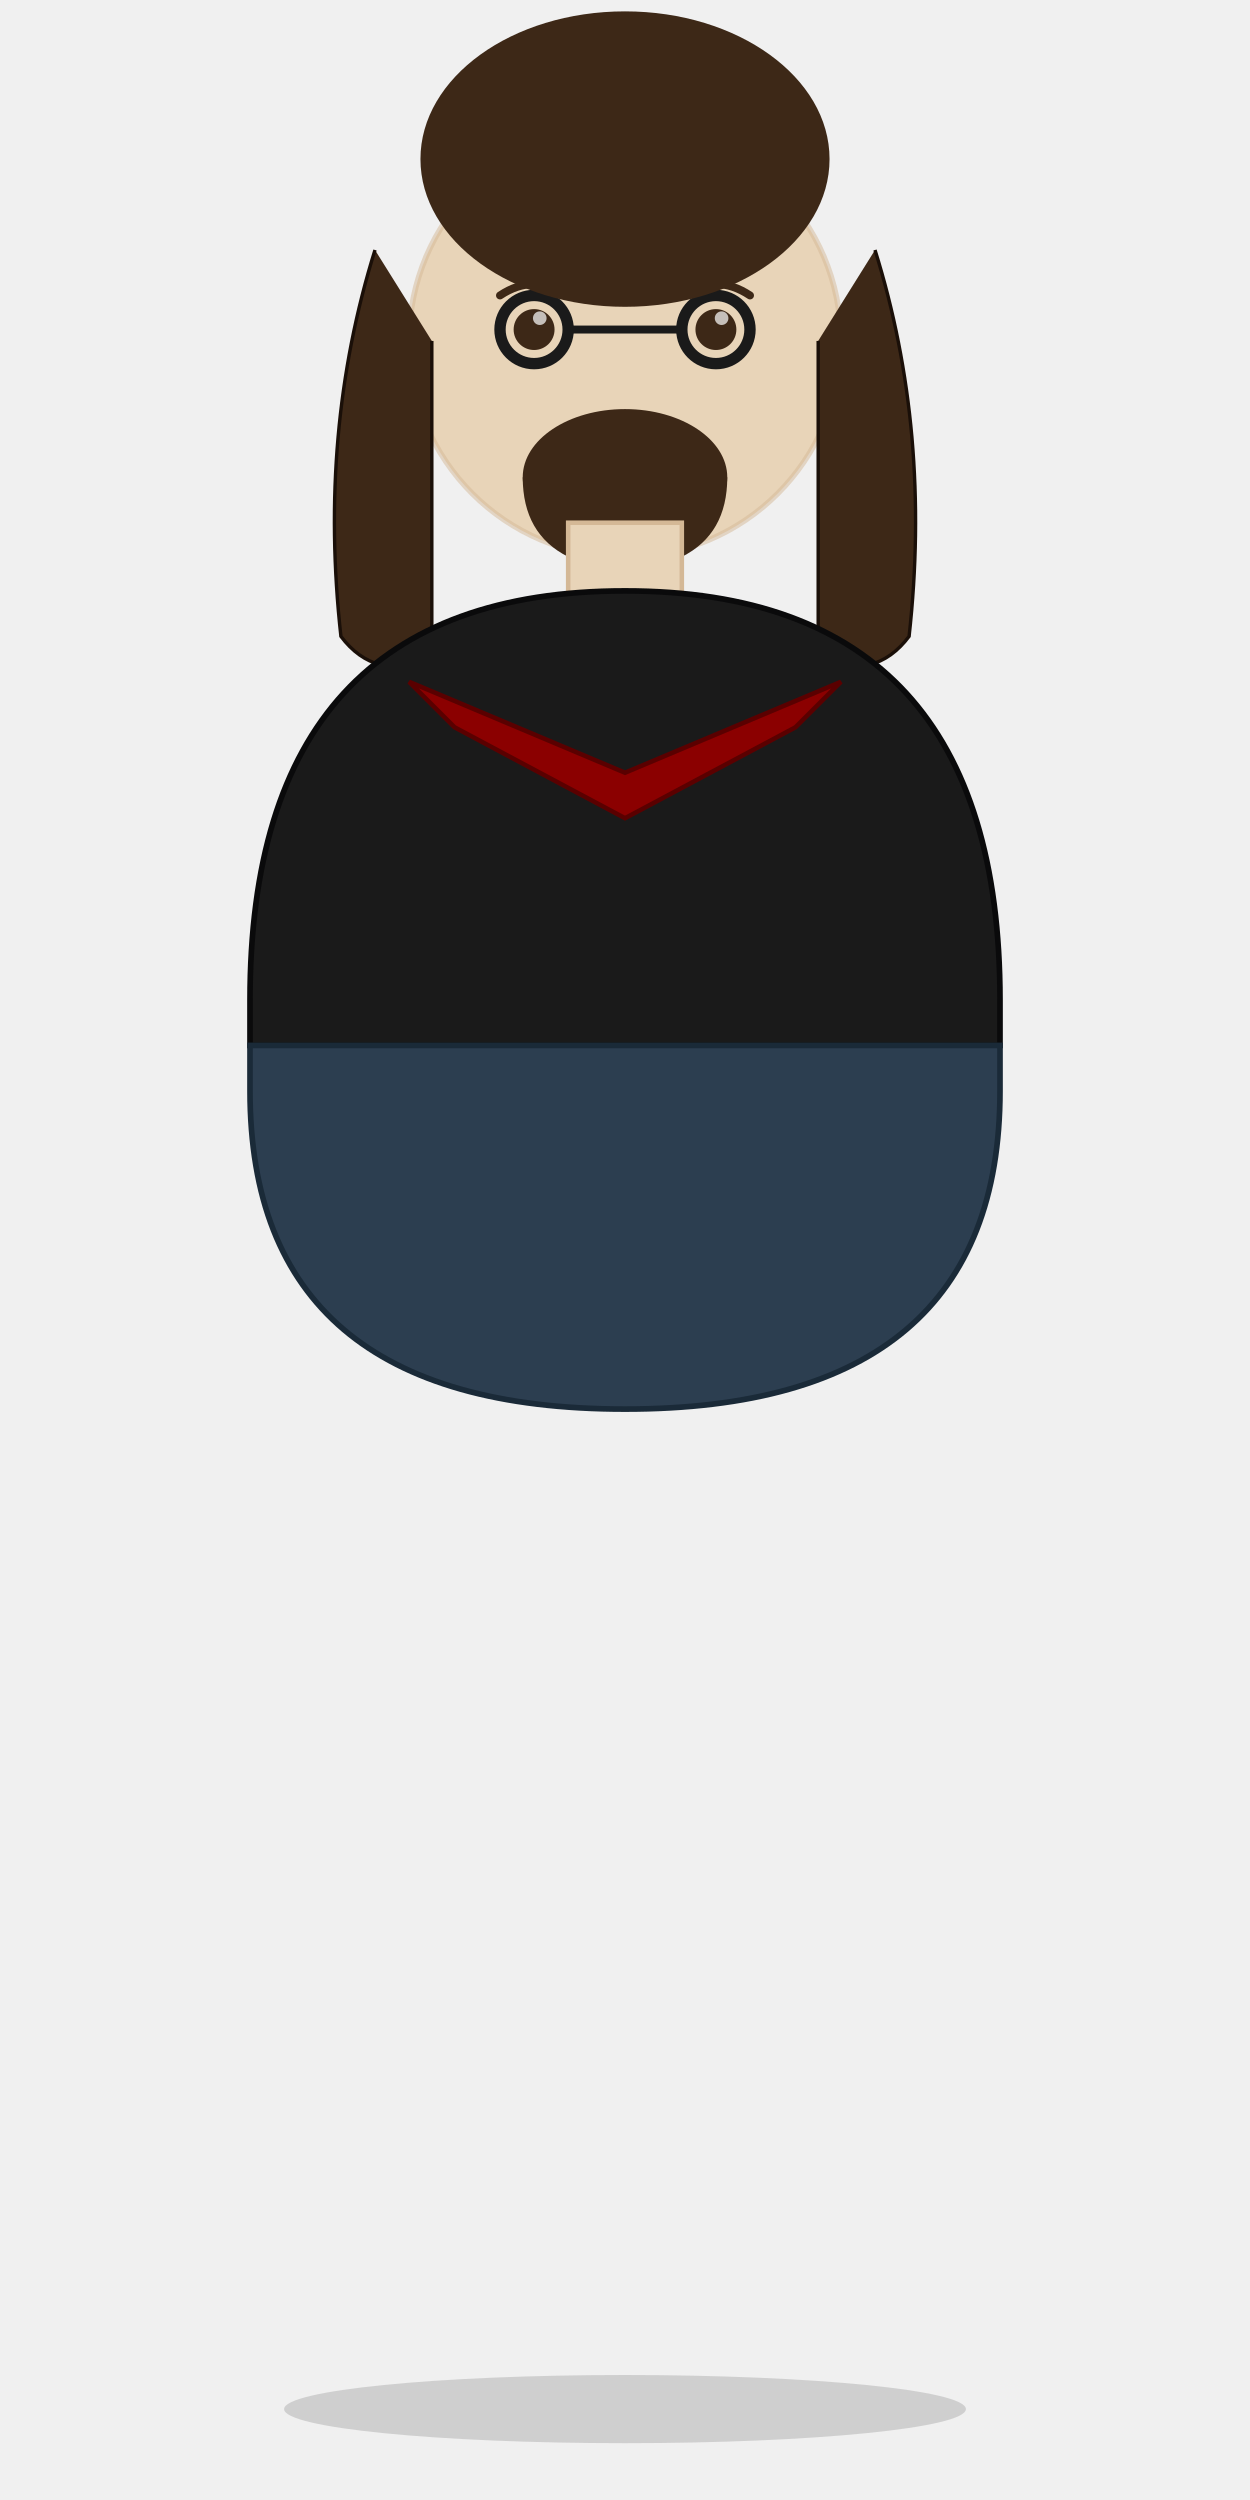
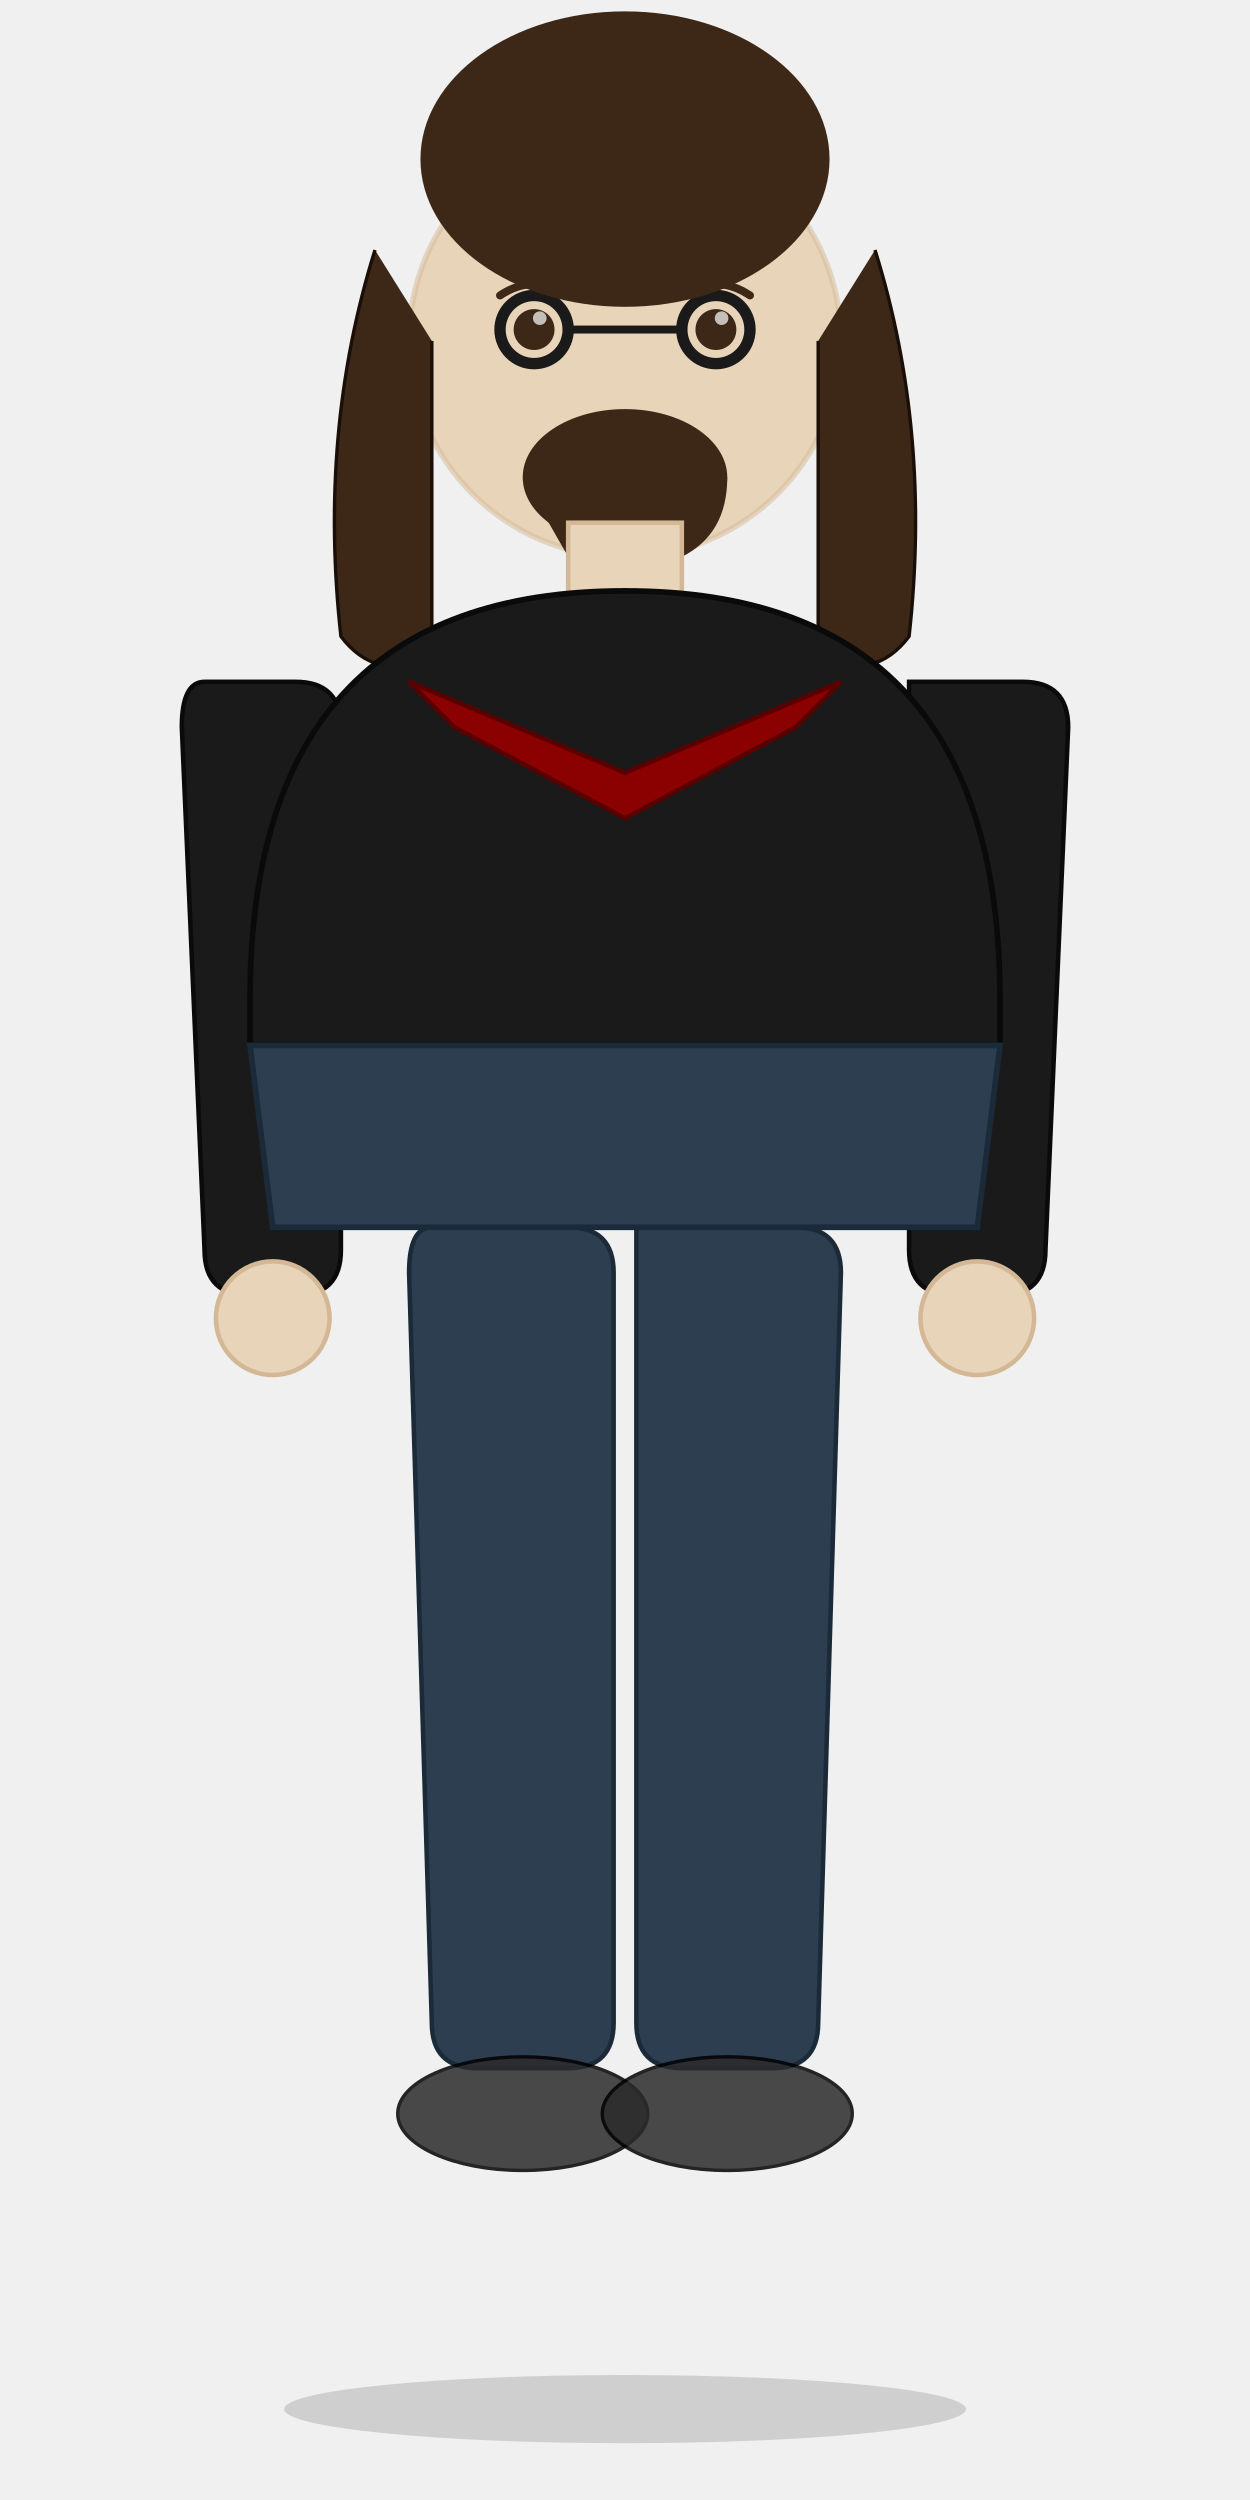
<svg xmlns="http://www.w3.org/2000/svg" viewBox="0 0 110 220" width="110" height="220">
  <ellipse cx="55" cy="212" rx="30" ry="3" fill="#000000" opacity="0.14" />
+   <path d="M 18 60 Q 16 60 16 64 L 18 110 Q 18 114 22 114 L 26 114 Q 30 114 30 110 L 30 64 Q 30 60 26 60 Z" fill="#1A1A1A" stroke="#0A0A0B" stroke-width="0.4" />
+   <path d="M 80 60 Q 80 60 80 64 L 80 110 Q 80 114 84 114 L 88 114 Q 92 114 92 110 L 94 64 Q 94 60 90 60 Z" fill="#1A1A1A" stroke="#0A0A0B" stroke-width="0.4" />
+   <circle cx="24" cy="116" r="5" fill="#E8D4B8" stroke="#D4B896" stroke-width="0.4" />
+   <circle cx="86" cy="116" r="5" fill="#E8D4B8" stroke="#D4B896" stroke-width="0.4" />
+   <path d="M 38 108 Q 36 108 36 112 L 38 178 Q 38 182 42 182 L 50 182 Q 54 182 54 178 L 54 112 Q 54 108 50 108 Z" fill="#2C3E50" stroke="#1A2A38" stroke-width="0.4" />
+   <path d="M 56 108 Q 56 108 56 112 L 56 178 Q 56 182 60 182 L 68 182 Q 72 182 72 178 L 74 112 Q 74 108 70 108 Z" fill="#2C3E50" stroke="#1A2A38" stroke-width="0.4" />
+   <ellipse cx="46" cy="186" rx="11" ry="5" fill="#2A2A2A" stroke="#000000" stroke-width="0.3" opacity="0.85" />
+   <ellipse cx="64" cy="186" rx="11" ry="5" fill="#2A2A2A" stroke="#000000" stroke-width="0.3" opacity="0.85" />
  <circle cx="55" cy="30" r="19" fill="#E8D4B8" />
  <circle cx="55" cy="30" r="19" fill="none" stroke="#D4B896" stroke-width="0.5" opacity="0.5" />
  <circle cx="47" cy="29" r="1.8" fill="#3D2817" />
  <circle cx="63" cy="29" r="1.8" fill="#3D2817" />
  <circle cx="47.5" cy="28" r="0.6" fill="#FFFFFF" opacity="0.7" />
  <circle cx="63.5" cy="28" r="0.6" fill="#FFFFFF" opacity="0.7" />
  <path d="M 44 26 Q 47 24 50 26" fill="none" stroke="#3D2817" stroke-width="0.7" stroke-linecap="round" />
  <path d="M 60 26 Q 63 24 66 26" fill="none" stroke="#3D2817" stroke-width="0.7" stroke-linecap="round" />
  <path d="M 49 40 Q 55 43 61 40" stroke="#B8906C" stroke-width="1.2" fill="none" stroke-linecap="round" />
  <circle cx="47" cy="29" r="3" fill="none" stroke="#1A1A1A" stroke-width="1" />
  <circle cx="63" cy="29" r="3" fill="none" stroke="#1A1A1A" stroke-width="1" />
  <line x1="50" y1="29" x2="60" y2="29" stroke="#1A1A1A" stroke-width="0.7" />
  <ellipse cx="55" cy="14" rx="18" ry="13" fill="#3D2817" />
  <path d="M 33 22 Q 28 38 30 56 Q 33 60 38 58 L 38 30" fill="#3D2817" stroke="#1A0F08" stroke-width="0.3" />
  <path d="M 77 22 Q 82 38 80 56 Q 77 60 72 58 L 72 30" fill="#3D2817" stroke="#1A0F08" stroke-width="0.3" />
  <ellipse cx="55" cy="42" rx="9" ry="6" fill="#3D2817" />
-   <path d="M 46 42 Q 55 47 64 42 Q 64 47 60 49 Q 55 50 50 49 Q 46 47 46 42 Z" fill="#3D2817" />
+   <path d="M 46 42 Q 55 47 64 42 Q 64 47 60 49 Q 55 50 50 49 Z" fill="#3D2817" />
  <rect x="50" y="46" width="10" height="8" fill="#E8D4B8" stroke="#D4B896" stroke-width="0.4" />
  <path d="M 22 88 Q 22 52 55 52 Q 88 52 88 88 L 88 92 L 22 92 Z" fill="#1A1A1A" stroke="#0A0A0B" stroke-width="0.5" />
-   <path d="M 22 92 L 88 92 L 88 96 Q 88 124 55 124 Q 22 124 22 96 Z" fill="#2C3E50" stroke="#1A2A38" stroke-width="0.5" />
+   <path d="M 22 92 L 88 92 L 86 108 L 24 108 Z" fill="#2C3E50" stroke="#1A2A38" stroke-width="0.5" />
  <path d="M 36 60 L 55 68 L 74 60 L 70 64 L 55 72 L 40 64 Z" fill="#8B0000" stroke="#5A0000" stroke-width="0.4" />
</svg>
